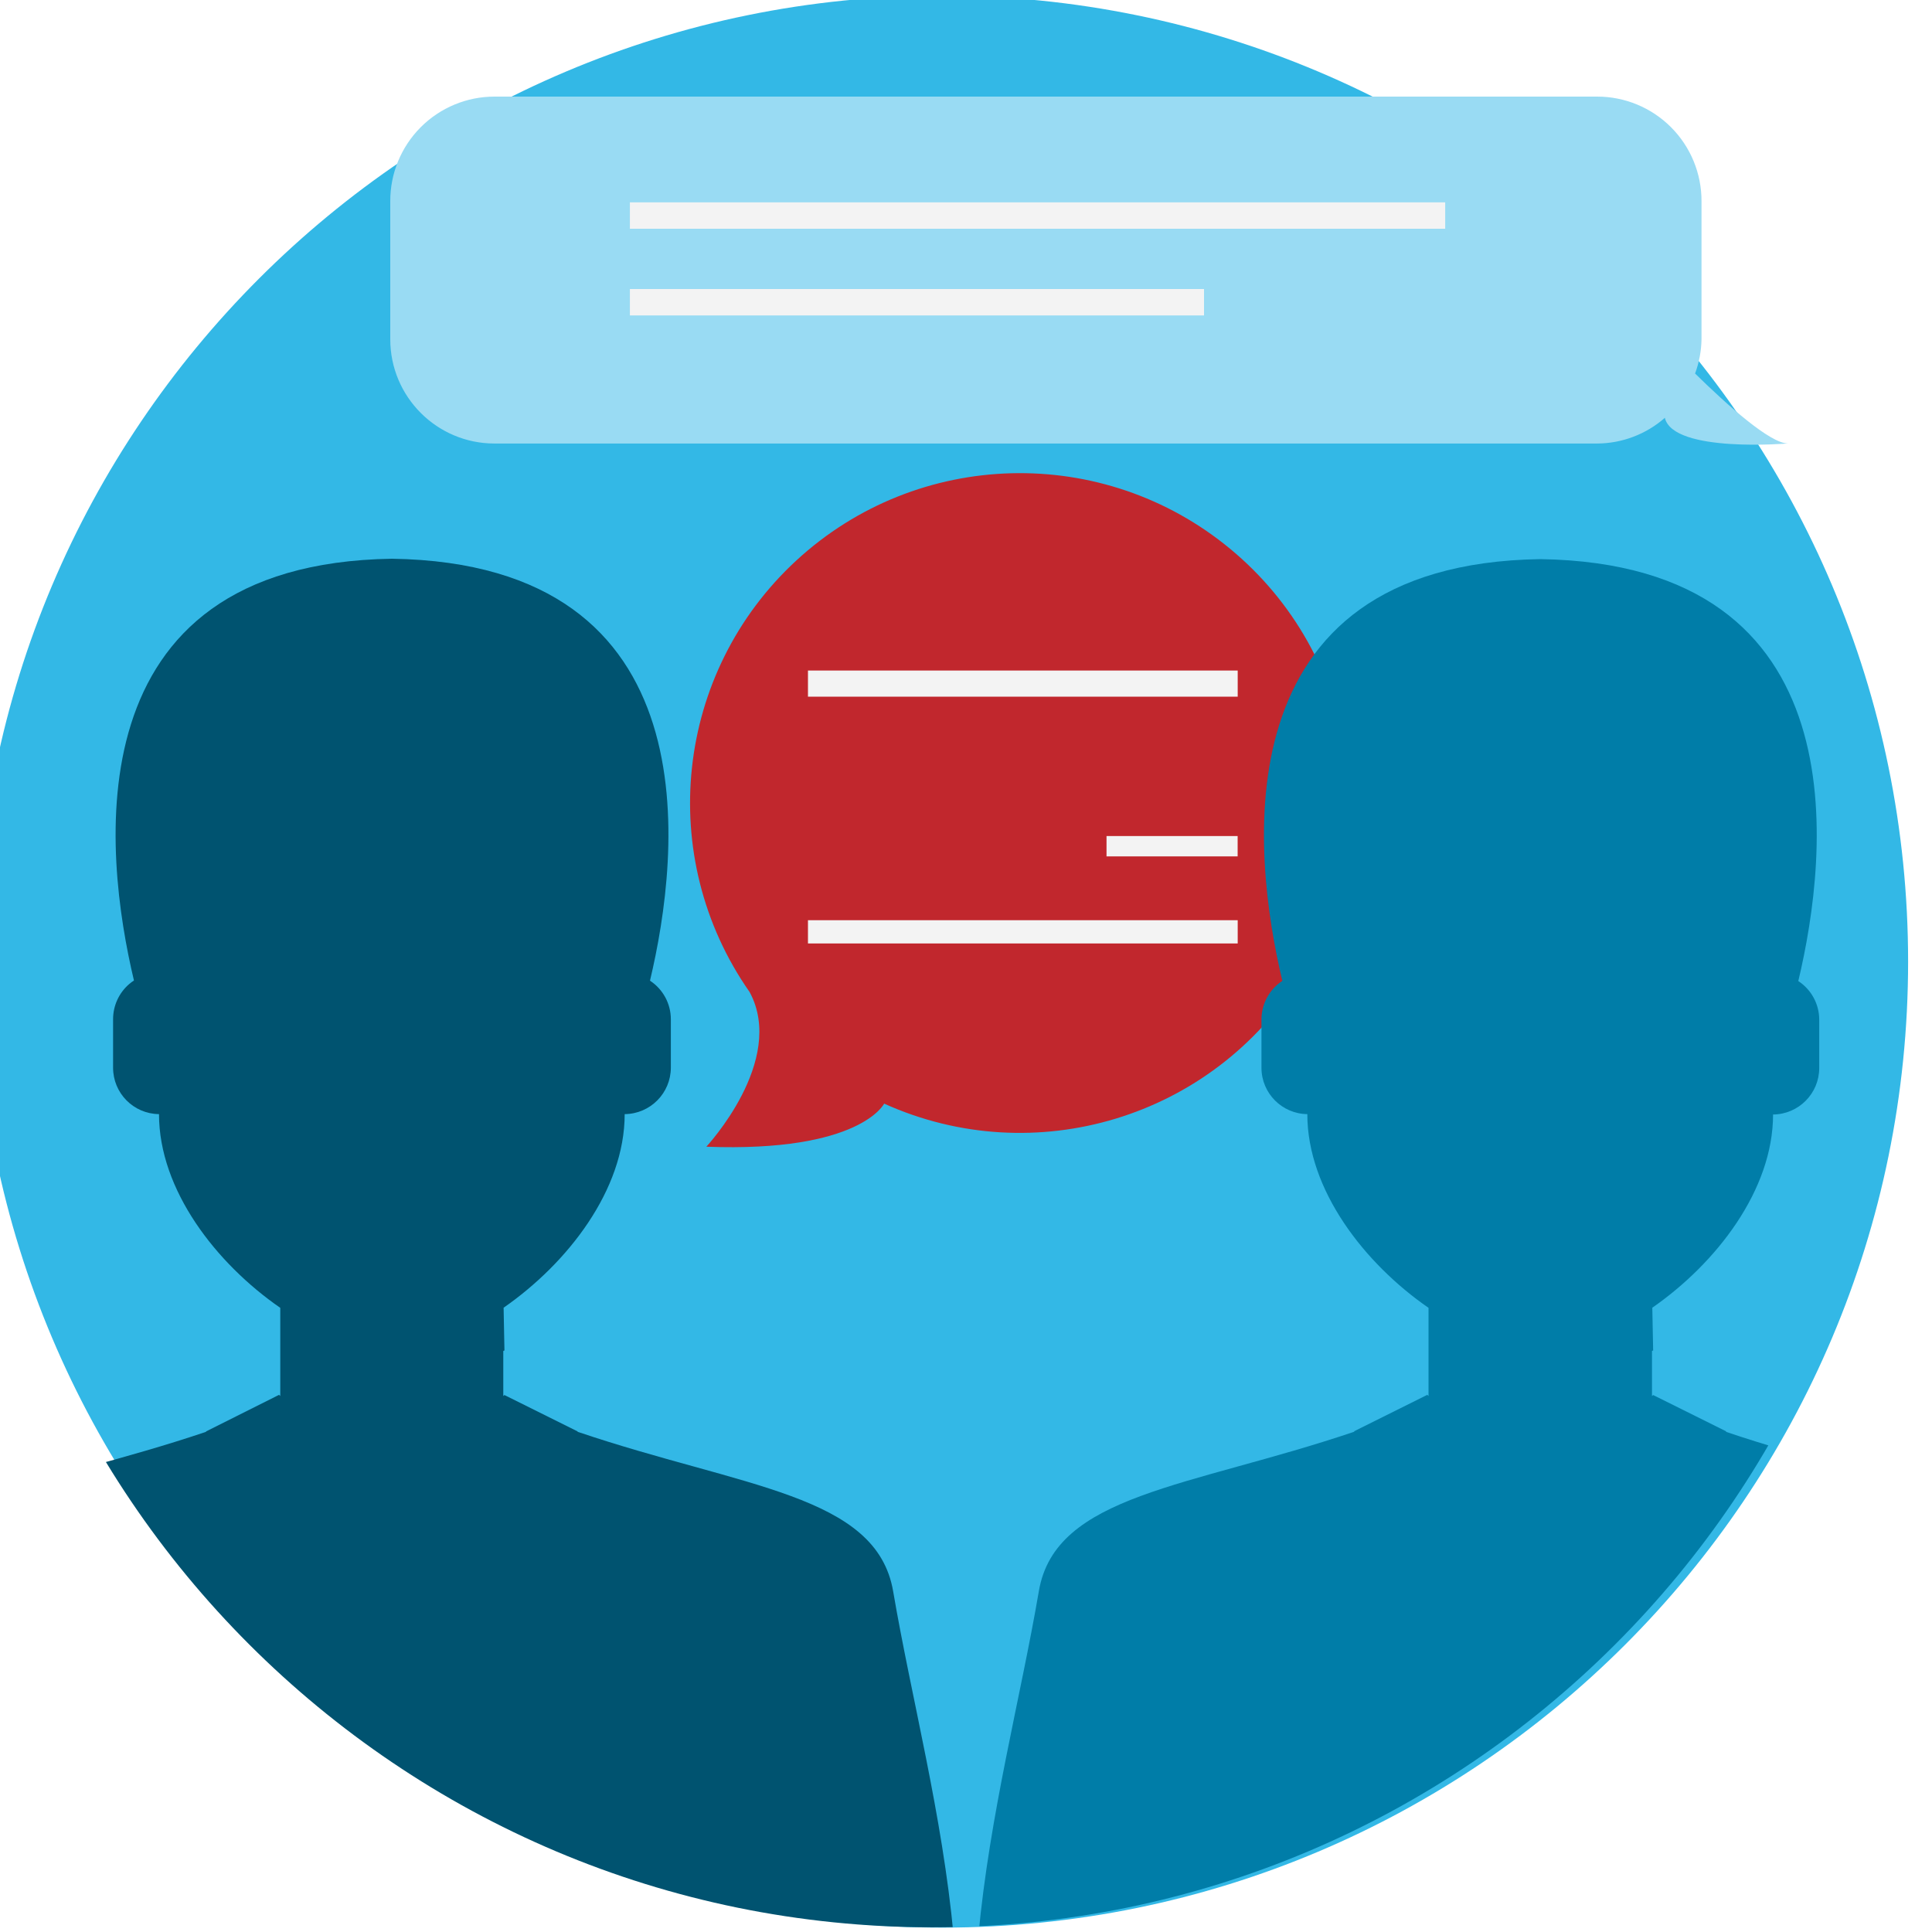
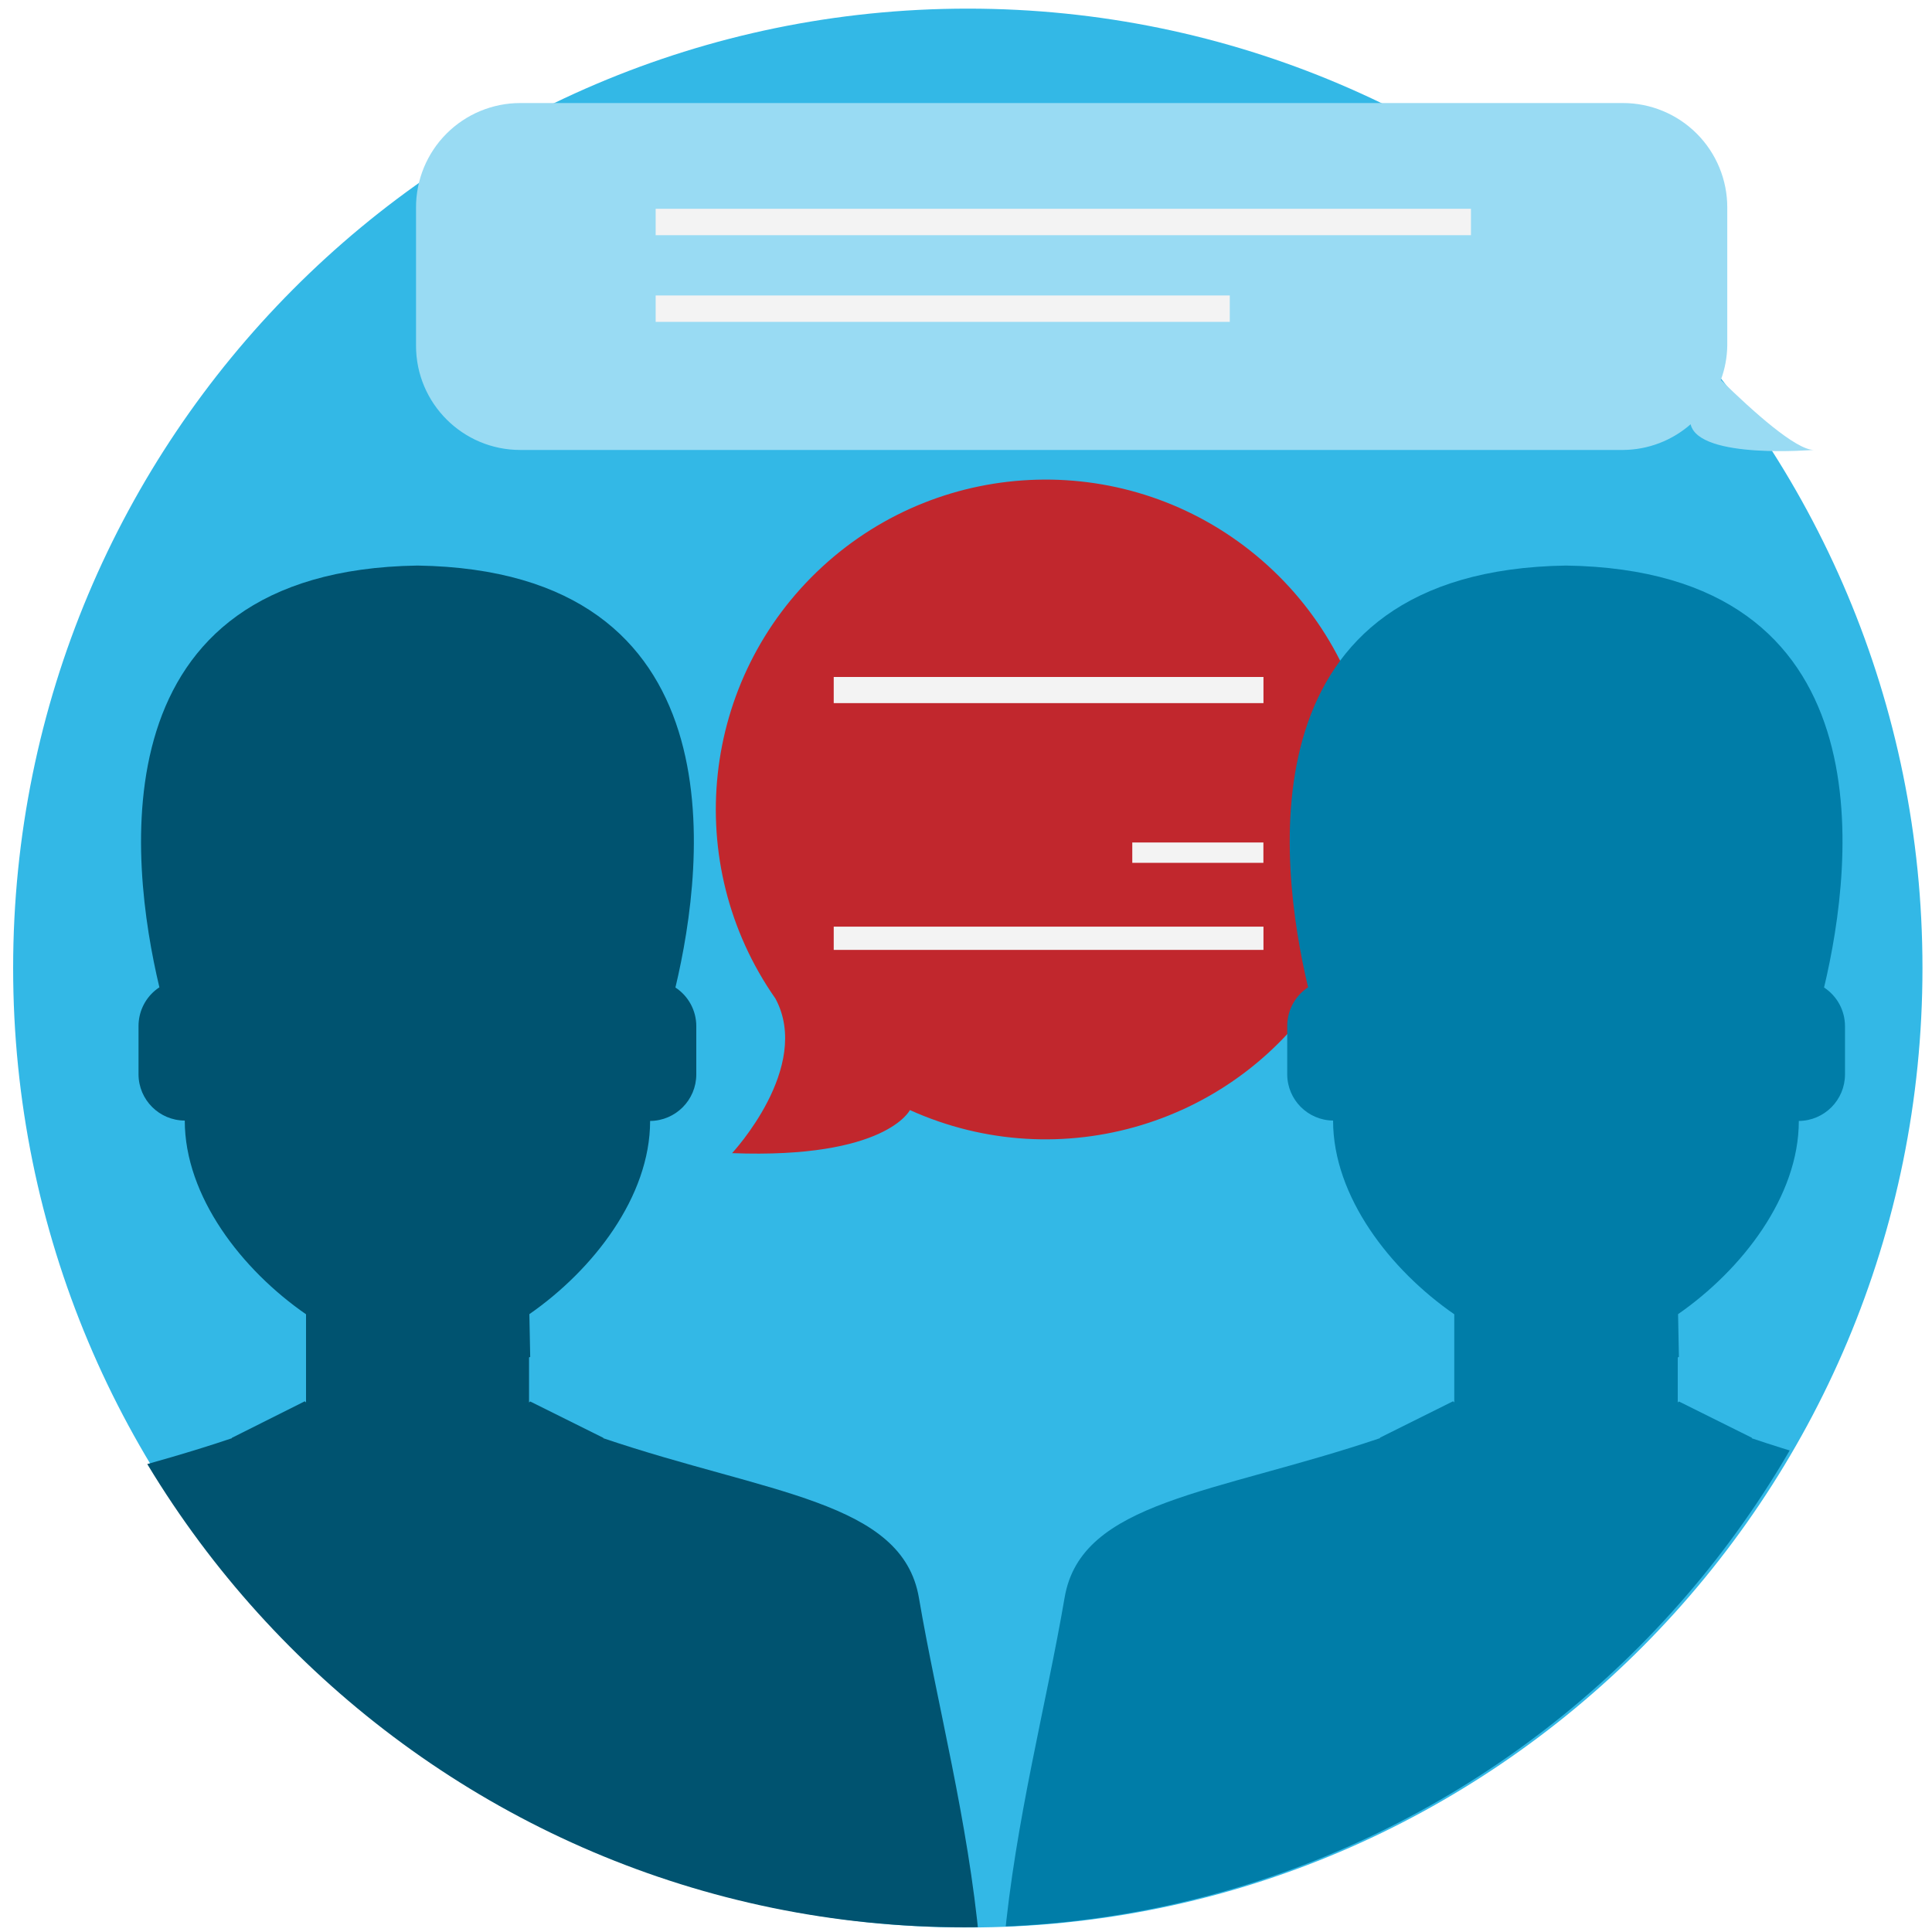
<svg xmlns="http://www.w3.org/2000/svg" viewBox="0 0 300 300">
  <defs>
    <style>.a{fill:none;}.b{fill:#33b8e6;}.c{fill:#c1272d;}.d{fill:#f3f3f3;}.e{fill:#99dbf3;}.f{clip-path:url(#a);}.g{fill:#005370;}.h{fill:#007da8;}</style>
    <clipPath id="a">
-       <path class="a" d="M294.75,149.27a150,150,0,1,1-150-150A150,150,0,0,1,294.75,149.27Z" />
+       <path class="a" d="M298,150.27c0,82.28-66.37,149-148.24,149S1.52,232.55,1.52,150.27s66.37-149,148.24-149S298,68,298,150.27Z" />
    </clipPath>
  </defs>
-   <circle class="b" cx="146.29" cy="149.32" r="150" />
-   <path class="c" d="M116.41,154.06a51.22,51.22,0,1,1,20.88,17.31h0s-3.71,7.6-27.61,6.69C109.67,178.06,122.14,164.73,116.41,154.06Z" />
-   <rect class="d" x="125.45" y="104.12" width="66.73" height="4.06" transform="translate(317.64 212.3) rotate(-180)" />
-   <rect class="d" x="171.83" y="129.82" width="20.36" height="3.16" transform="translate(364.01 262.8) rotate(-180)" />
-   <rect class="d" x="125.45" y="142.9" width="66.73" height="3.61" transform="translate(317.64 289.4) rotate(-180)" />
-   <path class="e" d="M263.21,58a16,16,0,0,0,1-5.37V31.24A16.2,16.2,0,0,0,248,15H76.79A16.19,16.19,0,0,0,60.6,31.24V52.67a16.19,16.19,0,0,0,16.19,16.2H248a16.07,16.07,0,0,0,10.53-4,.14.14,0,0,1,0,.06c1.38,5.44,19.1,3.93,19.1,3.93C274.88,68.87,268.2,62.9,263.21,58Z" />
-   <rect class="d" x="97.81" y="31.42" width="126.6" height="4.1" />
-   <rect class="d" x="97.81" y="44.88" width="89.15" height="4.1" />
+   <ellipse class="b" cx="150.28" cy="150.32" rx="148.24" ry="148.98" />
+   <path class="c" d="M120.41,155.06a51.22,51.22,0,1,1,20.88,17.31h0s-3.71,7.6-27.61,6.69C113.67,179.06,126.14,165.73,120.41,155.06Z" />
+   <rect class="d" x="129.45" y="105.12" width="66.73" height="4.06" transform="translate(325.64 214.3) rotate(-180)" />
+   <rect class="d" x="175.83" y="130.82" width="20.36" height="3.16" transform="translate(372.01 264.8) rotate(-180)" />
+   <rect class="d" x="129.45" y="143.9" width="66.73" height="3.61" transform="translate(325.64 291.4) rotate(-180)" />
+   <path class="e" d="M267.21,59a16,16,0,0,0,1-5.37V32.24A16.2,16.2,0,0,0,252,16H80.79A16.19,16.19,0,0,0,64.6,32.24V53.67a16.19,16.19,0,0,0,16.19,16.2H252a16.07,16.07,0,0,0,10.53-4,.14.14,0,0,1,0,.06c1.38,5.44,19.1,3.93,19.1,3.93C278.88,69.87,272.2,63.9,267.21,59Z" />
+   <rect class="d" x="101.81" y="32.42" width="126.6" height="4.1" />
+   <rect class="d" x="101.81" y="45.88" width="89.15" height="4.1" />
  <g class="f">
-     <path class="g" d="M138.69,247.11c-2.58-15.1-23.38-16.11-49-24.78l0-.06-11.36-5.65-.18.16v-7l.18-.08-.13-6.64C88.13,196.16,97,184.79,97,173a7.23,7.23,0,0,0,7.17-7.22v-7.5a7.17,7.17,0,0,0-3.24-6c4.66-19.57,10-64.75-40.06-65.52-50,.77-44.73,45.9-40.07,65.49a7,7,0,0,0-.7.52,7.19,7.19,0,0,0-2.54,5.5v7.51A7.2,7.2,0,0,0,24.69,173c0,11.79,8.88,23.2,18.83,30.08v13.69l-.19-.18L32,222.27l0,.06C6.35,231-14.45,232-17,247.11c-2.83,16.57-7.64,34.59-9.4,53.62H148.09C146.33,281.7,141.52,263.68,138.69,247.11Z" />
-     <path class="h" d="M317,247.11c-2.58-15.1-23.39-16.11-49-24.78l.06-.06-11.36-5.65-.18.16v-7l.18-.08-.13-6.64c9.92-6.89,18.75-18.26,18.75-30a7.23,7.23,0,0,0,7.17-7.22v-7.5a7.18,7.18,0,0,0-3.25-6c4.66-19.57,10-64.75-40.06-65.52-50,.77-44.72,45.9-40.06,65.49a6,6,0,0,0-.7.52,7.19,7.19,0,0,0-2.54,5.5v7.51A7.2,7.2,0,0,0,203,173c0,11.79,8.87,23.2,18.82,30.08v13.69l-.19-.18-11.37,5.66.05.06c-25.65,8.67-46.45,9.69-49,24.78-2.83,16.57-7.64,34.59-9.4,53.62H326.43C324.67,281.7,319.86,263.68,317,247.11Z" />
+     <path class="g" d="M142.69,248.11c-2.58-15.1-23.38-16.11-49-24.78l0-.06-11.36-5.65-.18.16v-7l.18-.08-.13-6.64c9.92-6.89,18.75-18.26,18.75-30a7.23,7.23,0,0,0,7.17-7.22v-7.5a7.17,7.17,0,0,0-3.24-6c4.66-19.57,10-64.75-40.06-65.52-50,.77-44.73,45.9-40.07,65.49a7,7,0,0,0-.7.52,7.19,7.19,0,0,0-2.54,5.5v7.51A7.2,7.2,0,0,0,28.69,174c0,11.79,8.88,23.2,18.83,30.08v13.69l-.19-.18L36,223.27l0,.06C10.35,232-10.45,233-13,248.11c-2.83,16.57-7.64,34.59-9.4,53.62H152.09C150.33,282.7,145.52,264.68,142.69,248.11Z" />
+     <path class="h" d="M321,248.11c-2.58-15.1-23.39-16.11-49-24.78l.06-.06-11.36-5.65-.18.16v-7l.18-.08-.13-6.64c9.92-6.89,18.75-18.26,18.75-30a7.23,7.23,0,0,0,7.17-7.22v-7.5a7.18,7.18,0,0,0-3.25-6c4.66-19.57,10-64.75-40.06-65.52-50,.77-44.72,45.9-40.06,65.49a6,6,0,0,0-.7.52,7.19,7.19,0,0,0-2.54,5.5v7.51A7.2,7.2,0,0,0,207,174c0,11.79,8.87,23.2,18.82,30.08v13.69l-.19-.18-11.37,5.66.05.06c-25.65,8.67-46.45,9.69-49,24.78-2.83,16.57-7.64,34.59-9.4,53.62H330.43C328.67,282.7,323.86,264.68,321,248.11Z" />
  </g>
</svg>
